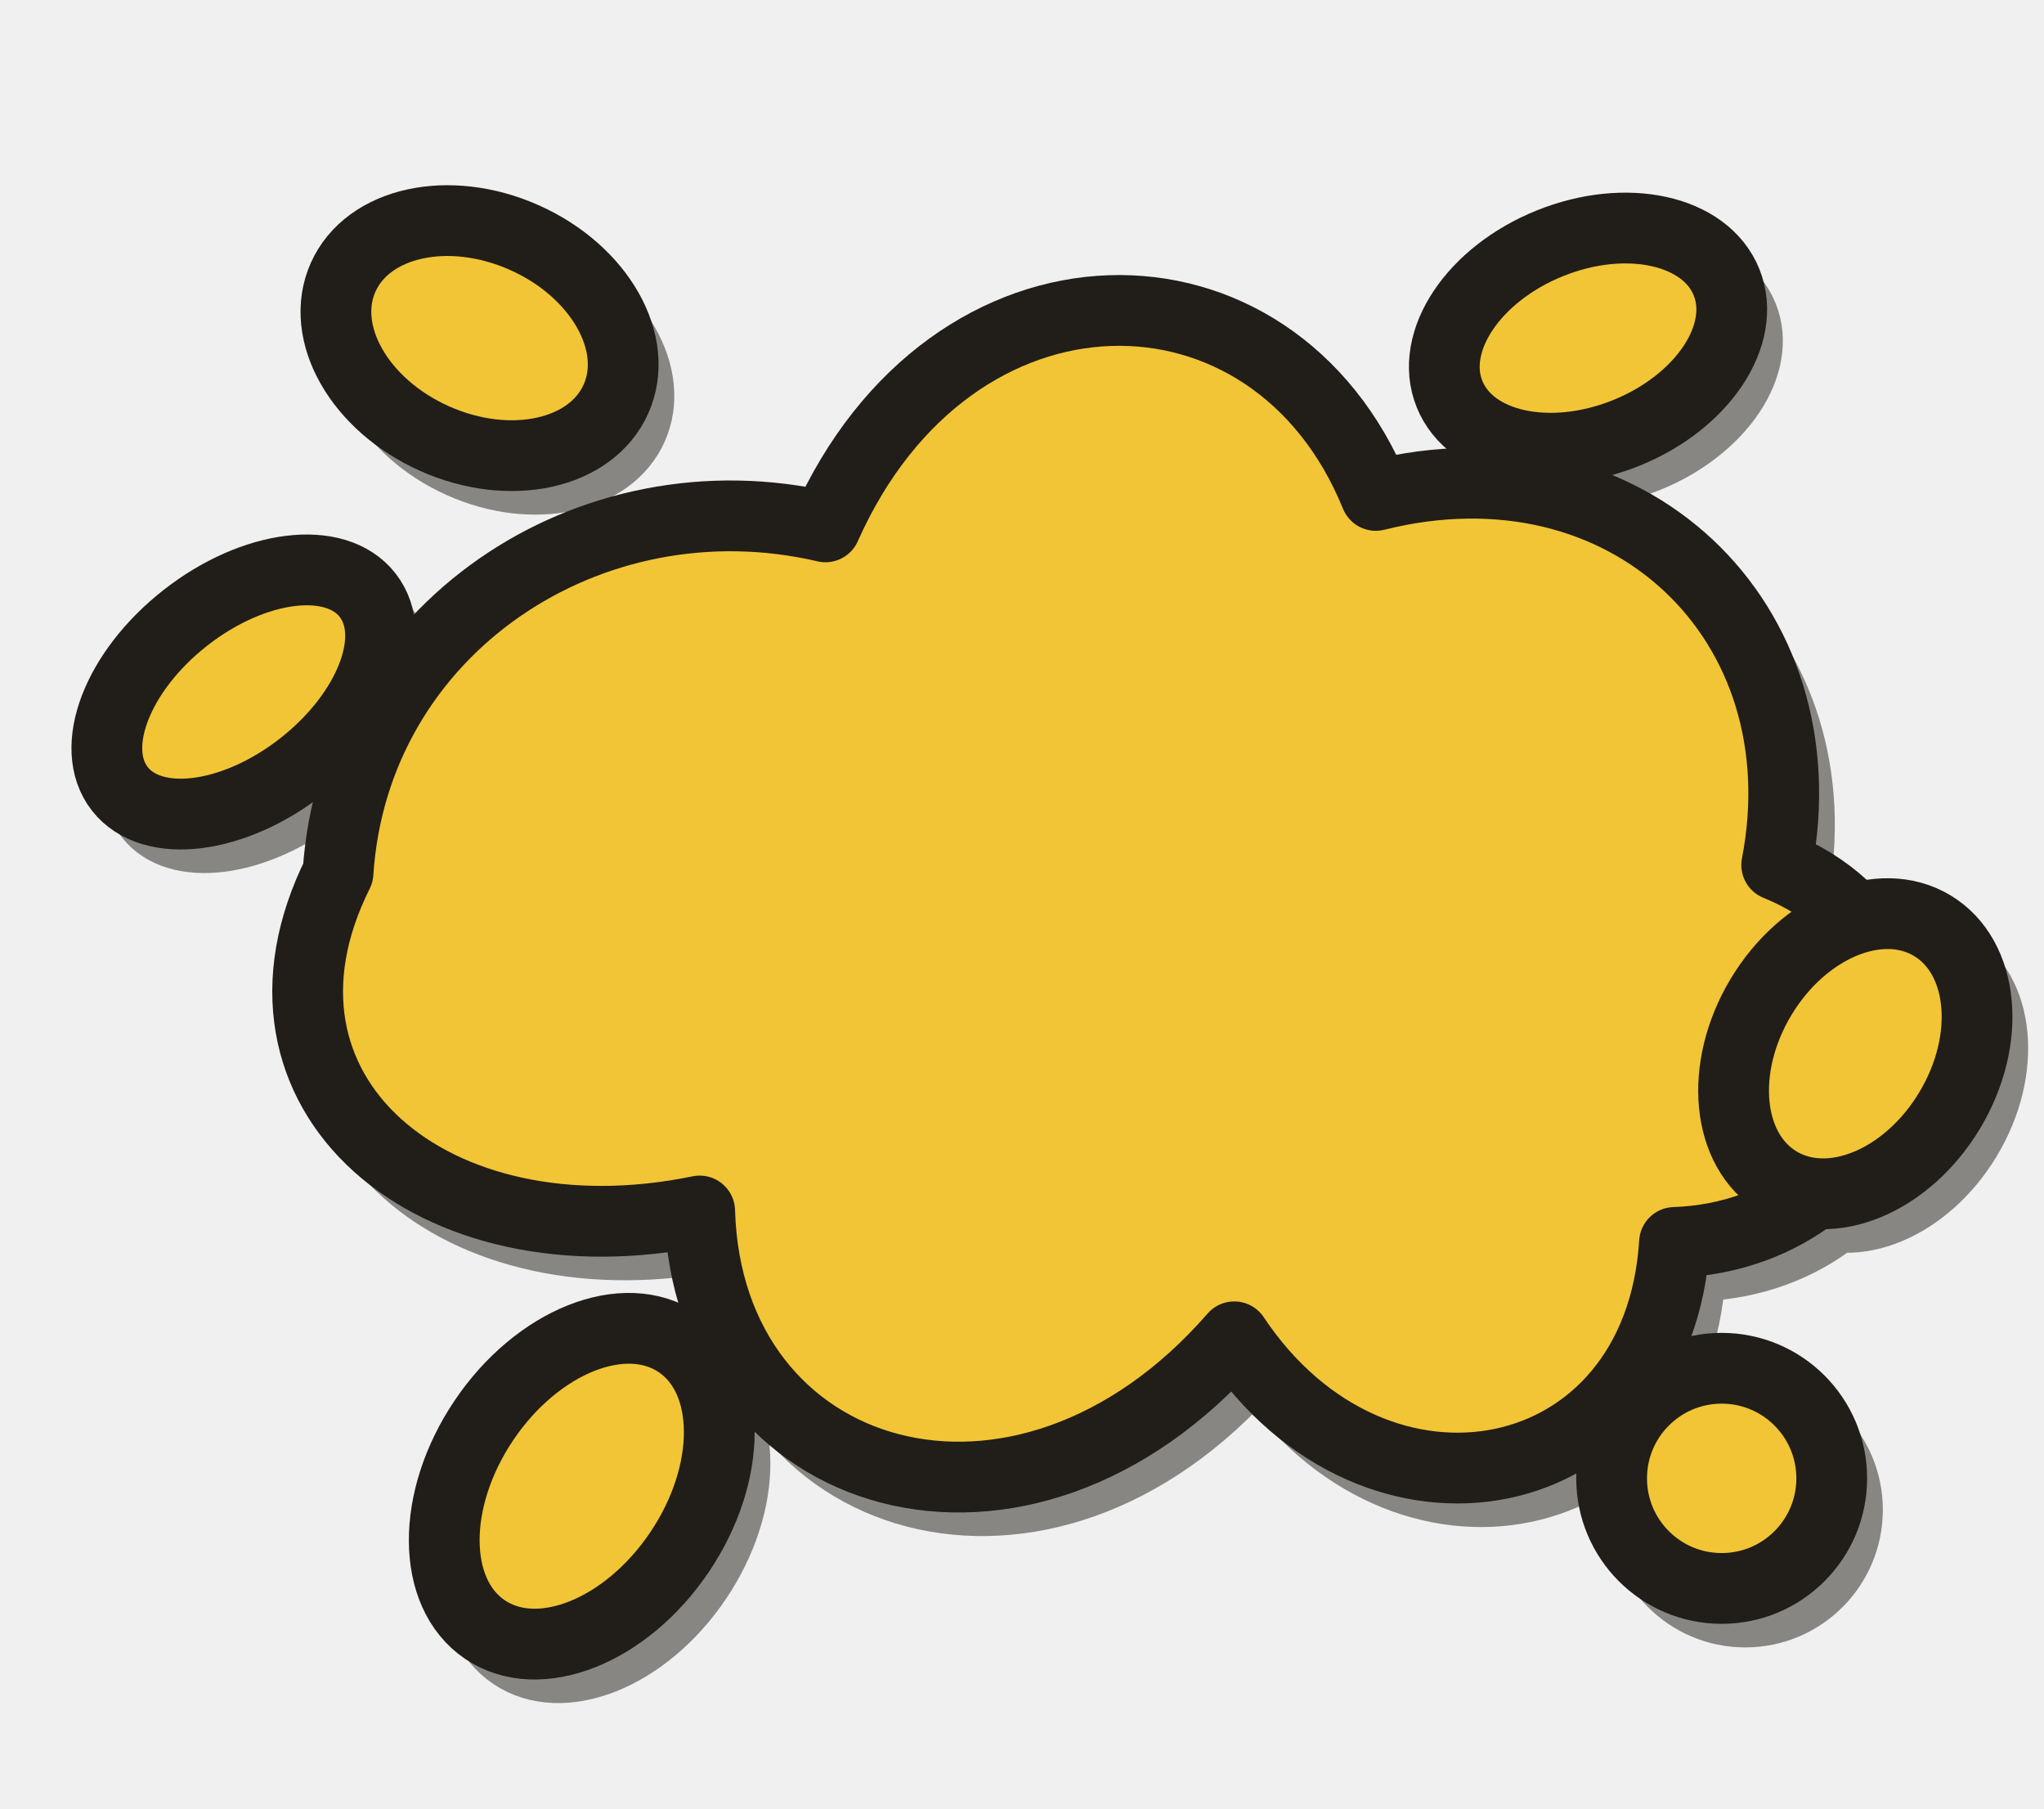
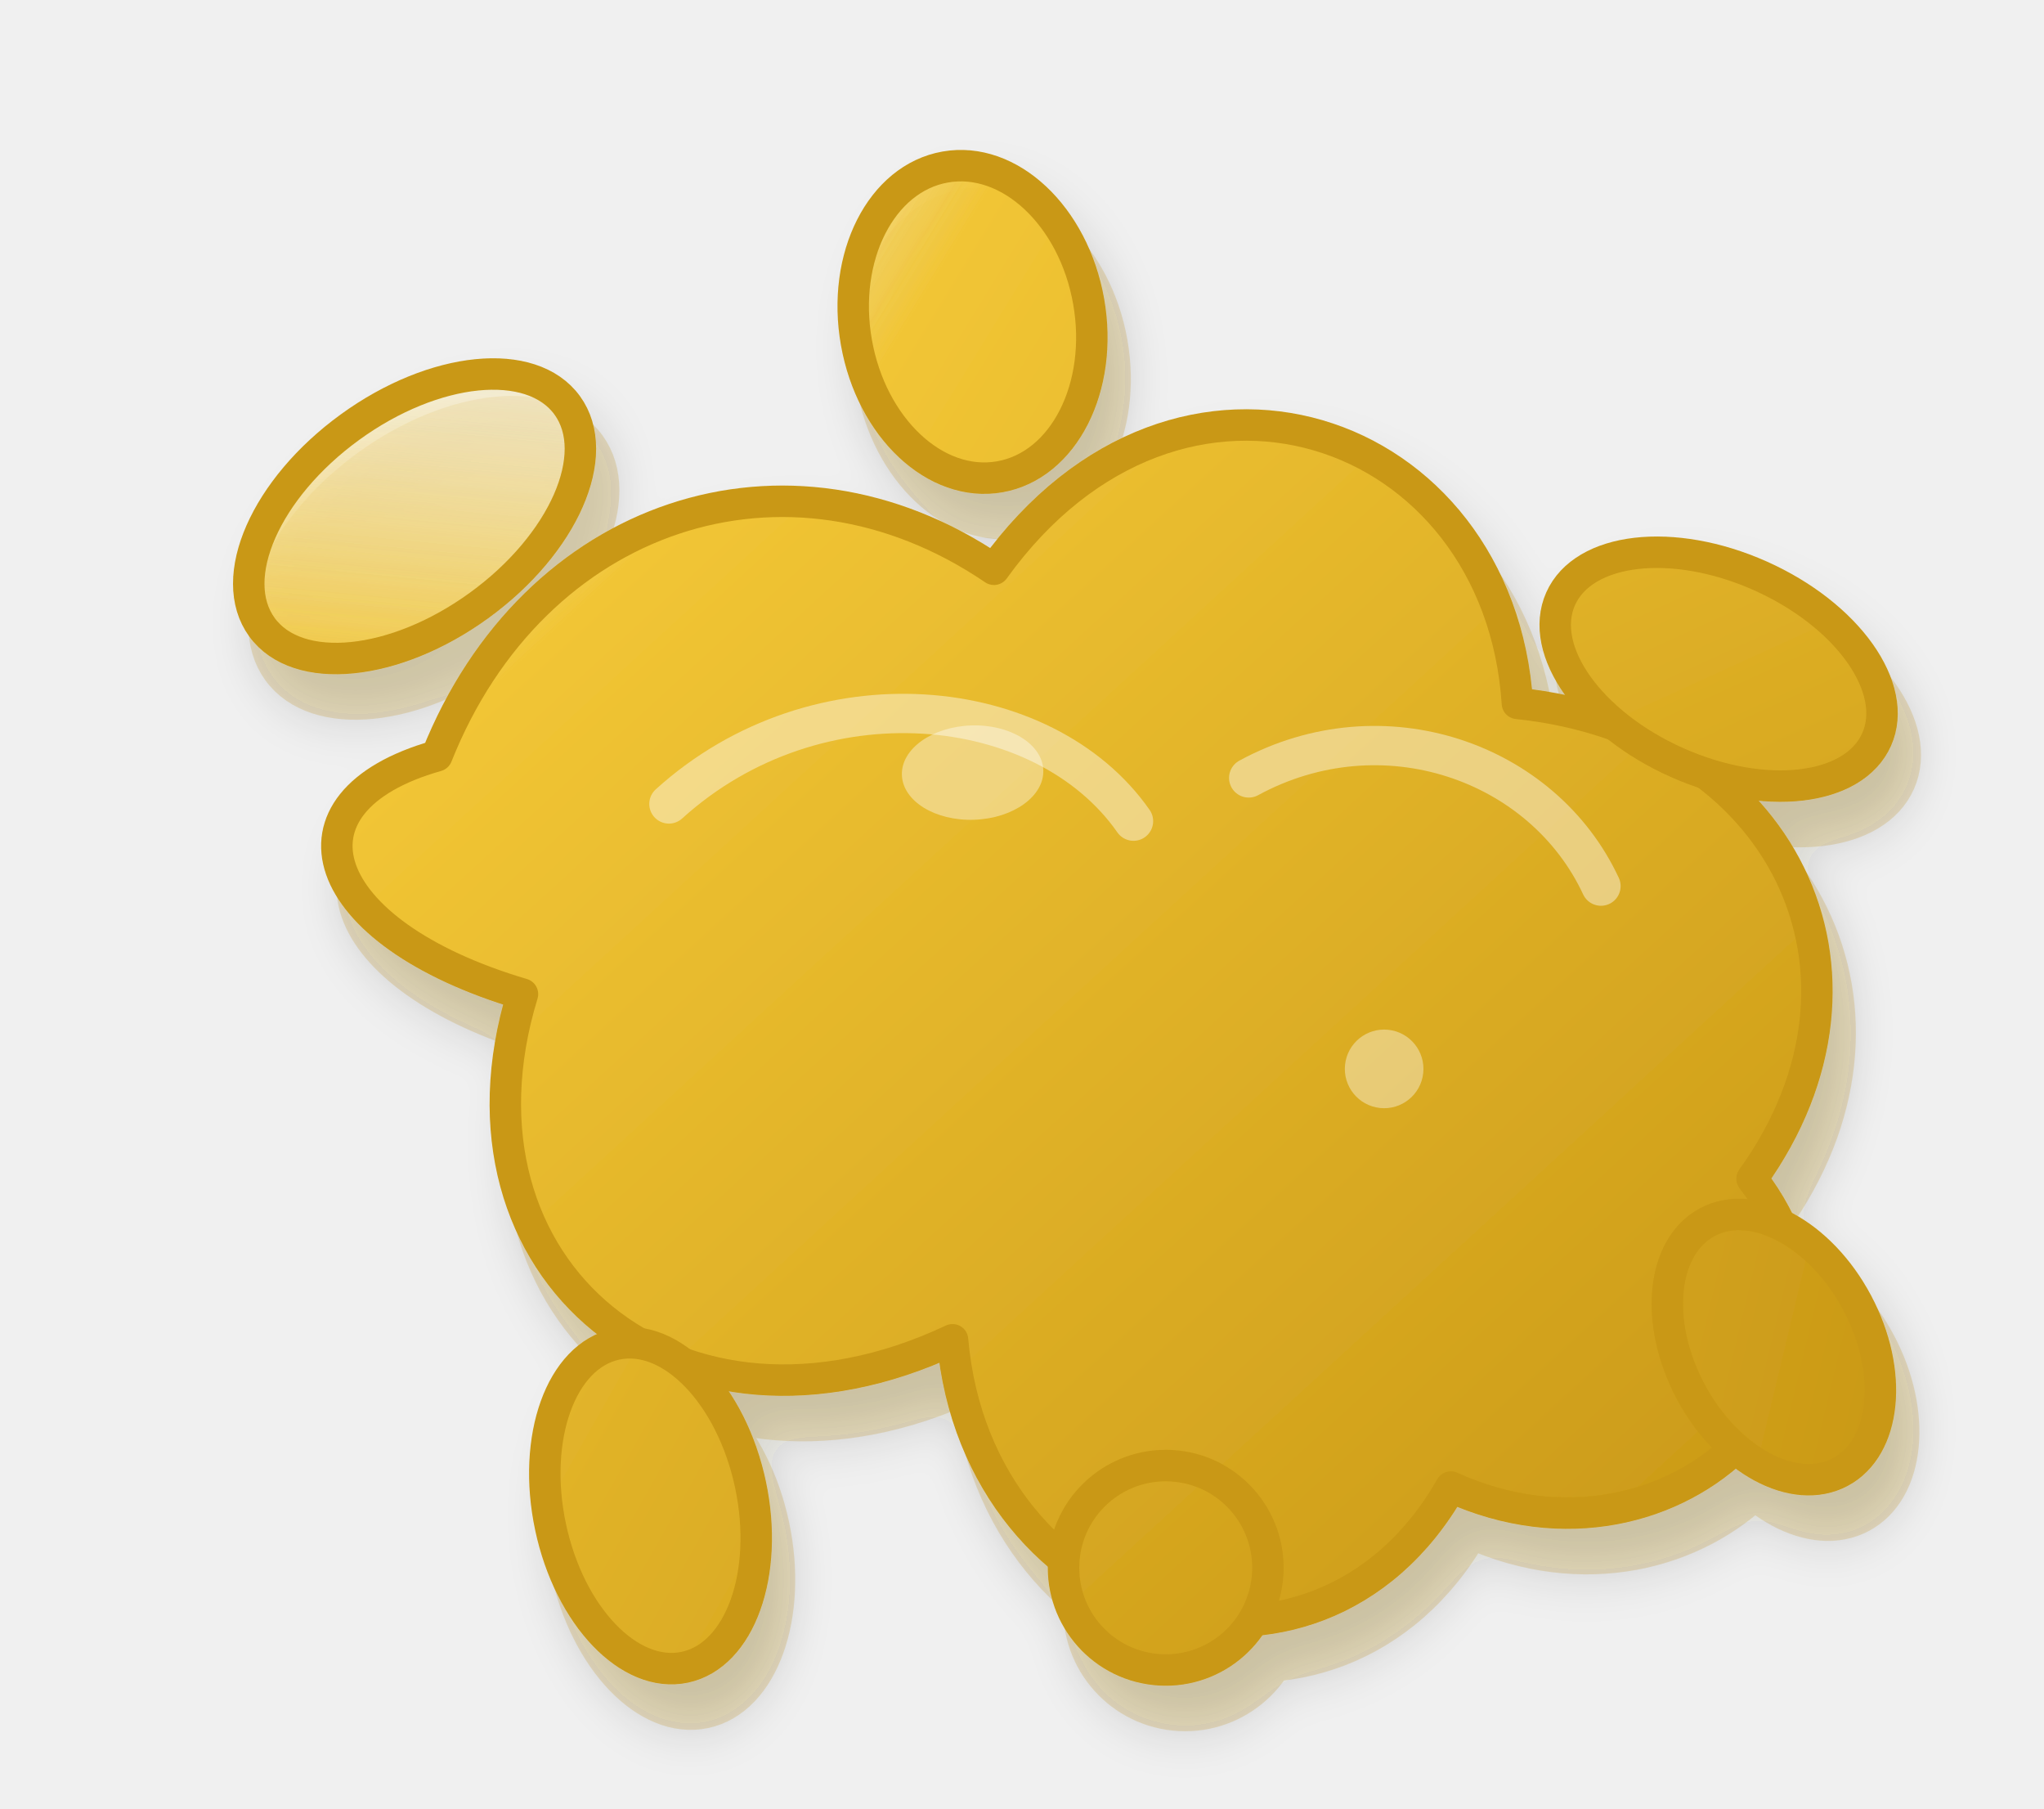
<svg xmlns="http://www.w3.org/2000/svg" viewBox="0 0 260 230" fill="none">
-   <g opacity=".58" fill="#3d3934" stroke="#3d3934" stroke-width="7" stroke-linecap="round" stroke-linejoin="round" transform="translate(3 4)">
-     <path d="M43 111C45 80 75 60 105 67C121 31 162 31 175 63C207 55 232 79 226 110C253 121 242 157 213 158C211 190 175 197 157 170C130 201 90 189 89 154C55 161 29 139 43 111Z" />
-     <ellipse cx="31" cy="88" rx="20" ry="12" transform="rotate(-38 31 88)" />
-     <ellipse cx="61" cy="43" rx="19" ry="14" transform="rotate(24 61 43)" />
-     <ellipse cx="202" cy="43" rx="19" ry="13" transform="rotate(-22 202 43)" />
-     <ellipse cx="236" cy="134" rx="14" ry="19" transform="rotate(31 236 134)" />
-     <ellipse cx="74" cy="189" rx="15" ry="22" transform="rotate(34 74 189)" />
-     <circle cx="219" cy="188" r="14" />
-   </g>
-   <g fill="#f1c535" stroke="#211d19" stroke-width="9" stroke-linecap="round" stroke-linejoin="round">
-     <path d="M43 111C45 80 75 60 105 67C121 31 162 31 175 63C207 55 232 79 226 110C253 121 242 157 213 158C211 190 175 197 157 170C130 201 90 189 89 154C55 161 29 139 43 111Z" />
-     <ellipse cx="31" cy="88" rx="20" ry="12" transform="rotate(-38 31 88)" />
-     <ellipse cx="61" cy="43" rx="19" ry="14" transform="rotate(24 61 43)" />
-     <ellipse cx="202" cy="43" rx="19" ry="13" transform="rotate(-22 202 43)" />
-     <ellipse cx="236" cy="134" rx="14" ry="19" transform="rotate(31 236 134)" />
-     <ellipse cx="74" cy="189" rx="15" ry="22" transform="rotate(34 74 189)" />
-     <circle cx="219" cy="188" r="14" />
+   <defs>
+     <linearGradient id="paint-yellow_window_svg" x1="36" y1="34" x2="226" y2="202" gradientUnits="userSpaceOnUse">
+       <stop offset="0" stop-color="#ffffff" stop-opacity="0.32" />
+       <stop offset="0.23" stop-color="#f1c535" />
+       <stop offset="1" stop-color="#c99816" />
+     </linearGradient>
+     <filter id="soft-yellow_window_svg" x="-20%" y="-20%" width="140%" height="140%" color-interpolation-filters="sRGB">
+       <feDropShadow dx="3" dy="5" stdDeviation="3" flood-color="#2a2118" flood-opacity="0.16" />
+     </filter>
+   </defs>
+   <g transform="translate(130.0 115.0) rotate(6) translate(-130.0 -115.0)">
+     <g opacity="0.22" fill="#c99816" stroke="#c99816" stroke-width="5" stroke-linecap="round" stroke-linejoin="round" transform="translate(3 5)">
+       <path d="M54 104C63 72 94 58 122 73C142 38 184 48 190 83C224 83 242 112 226 140C247 162 222 193 192 183C178 215 134 207 127 171C94 191 61 169 68 133C41 128 34 112 54 104Z" />
+       <ellipse cx="48" cy="74" rx="14" ry="24" transform="rotate(48 48 74)" />
+       <ellipse cx="116" cy="42" rx="15" ry="20" transform="rotate(-16 116 42)" />
+       <ellipse cx="215" cy="76" rx="22" ry="13" transform="rotate(18 215 76)" />
+       <ellipse cx="231" cy="161" rx="12" ry="18" transform="rotate(-34 231 161)" />
+       <ellipse cx="91" cy="196" rx="13" ry="21" transform="rotate(-18 91 196)" />
+       <circle cx="157" cy="197" r="13" />
+     </g>
+     <g filter="url(#soft-yellow_window_svg)" fill="url(#paint-yellow_window_svg)" stroke="#c99816" stroke-width="4" stroke-linecap="round" stroke-linejoin="round">
+       <path d="M54 104C63 72 94 58 122 73C142 38 184 48 190 83C224 83 242 112 226 140C247 162 222 193 192 183C178 215 134 207 127 171C94 191 61 169 68 133C41 128 34 112 54 104Z" />
+       <ellipse cx="48" cy="74" rx="14" ry="24" transform="rotate(48 48 74)" />
+       <ellipse cx="116" cy="42" rx="15" ry="20" transform="rotate(-16 116 42)" />
+       <ellipse cx="215" cy="76" rx="22" ry="13" transform="rotate(18 215 76)" />
+       <ellipse cx="231" cy="161" rx="12" ry="18" transform="rotate(-34 231 161)" />
+       <ellipse cx="91" cy="196" rx="13" ry="21" transform="rotate(-18 91 196)" />
+       <circle cx="157" cy="197" r="13" />
+     </g>
+     <g fill="none" stroke="#ffffff" stroke-width="5" stroke-linecap="round" opacity="0.42">
+       <path d="M84 107C101 88 130 88 143 103" />
+       <path d="M157 96C173 85 194 90 203 105" />
+     </g>
+     <g fill="#ffffff" opacity="0.38">
+       <ellipse cx="122" cy="99" rx="9" ry="6" transform="rotate(-8 122 99)" />
+       <circle cx="178" cy="131" r="5" />
+     </g>
  </g>
</svg>
